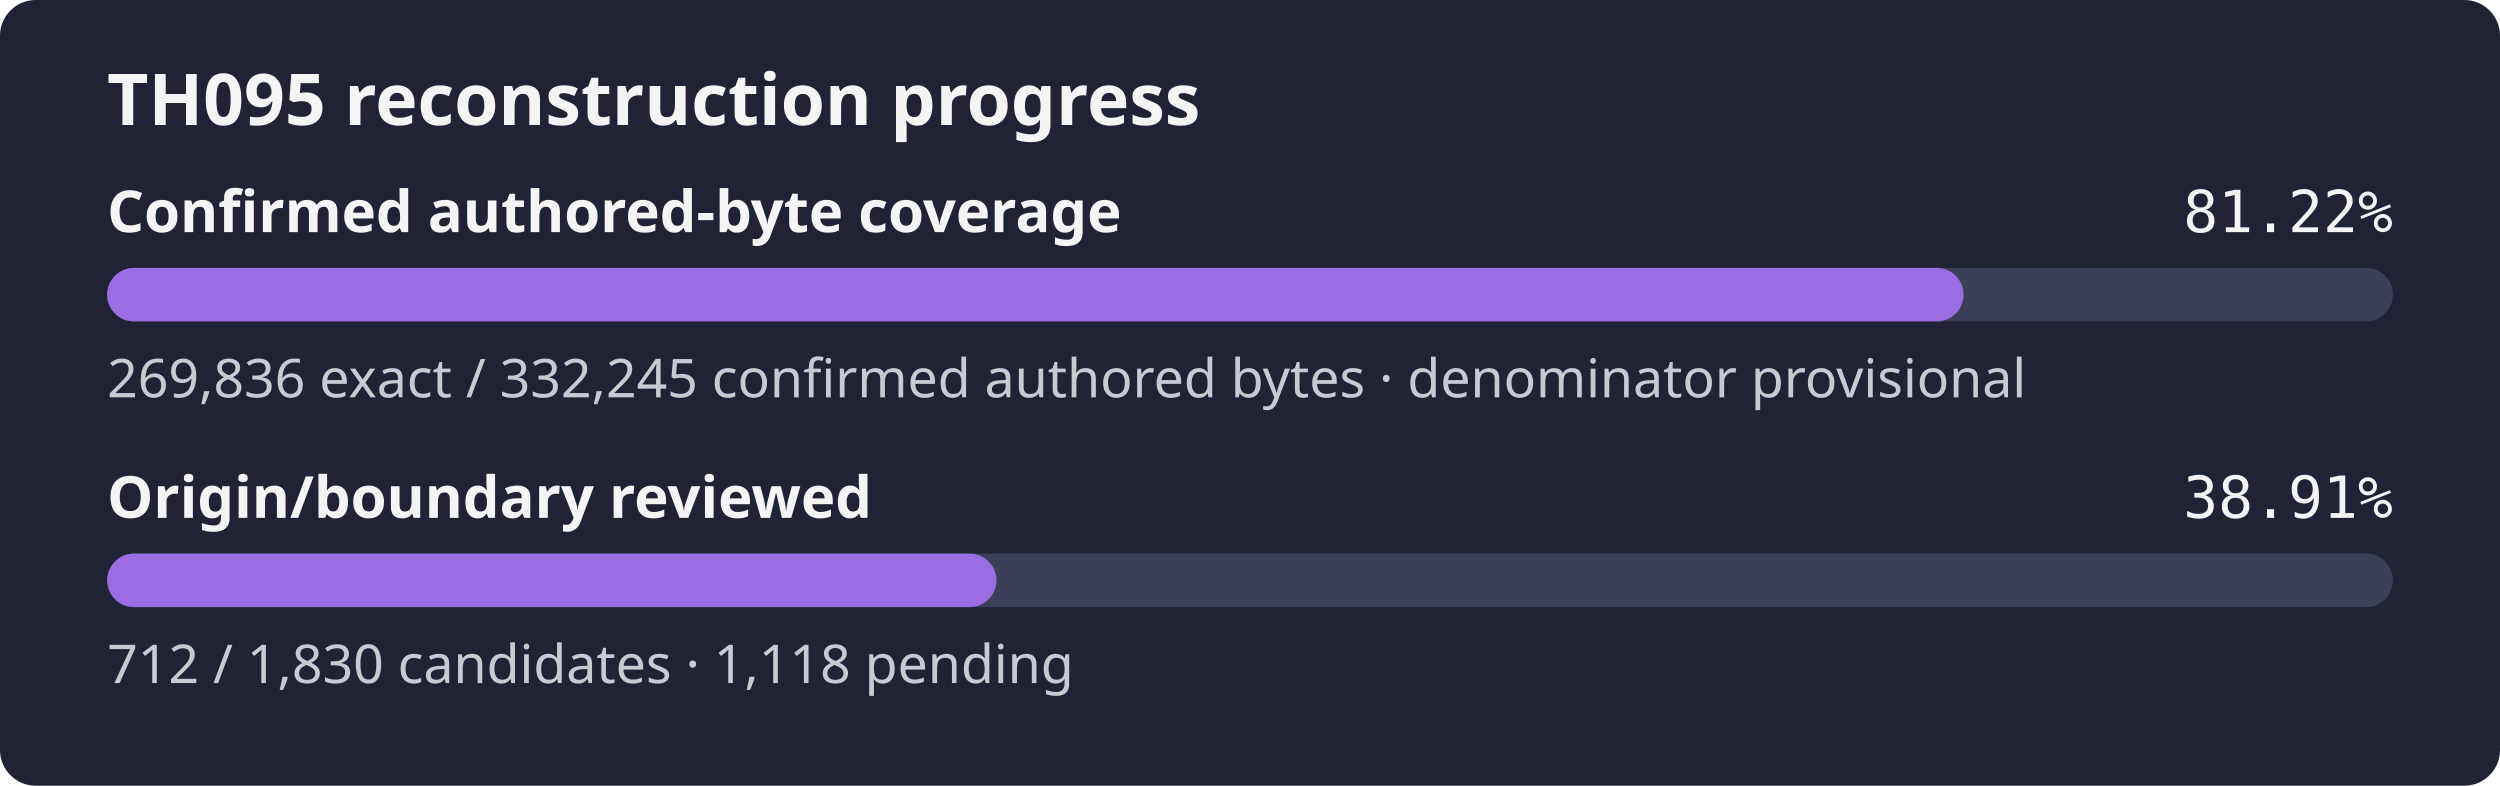
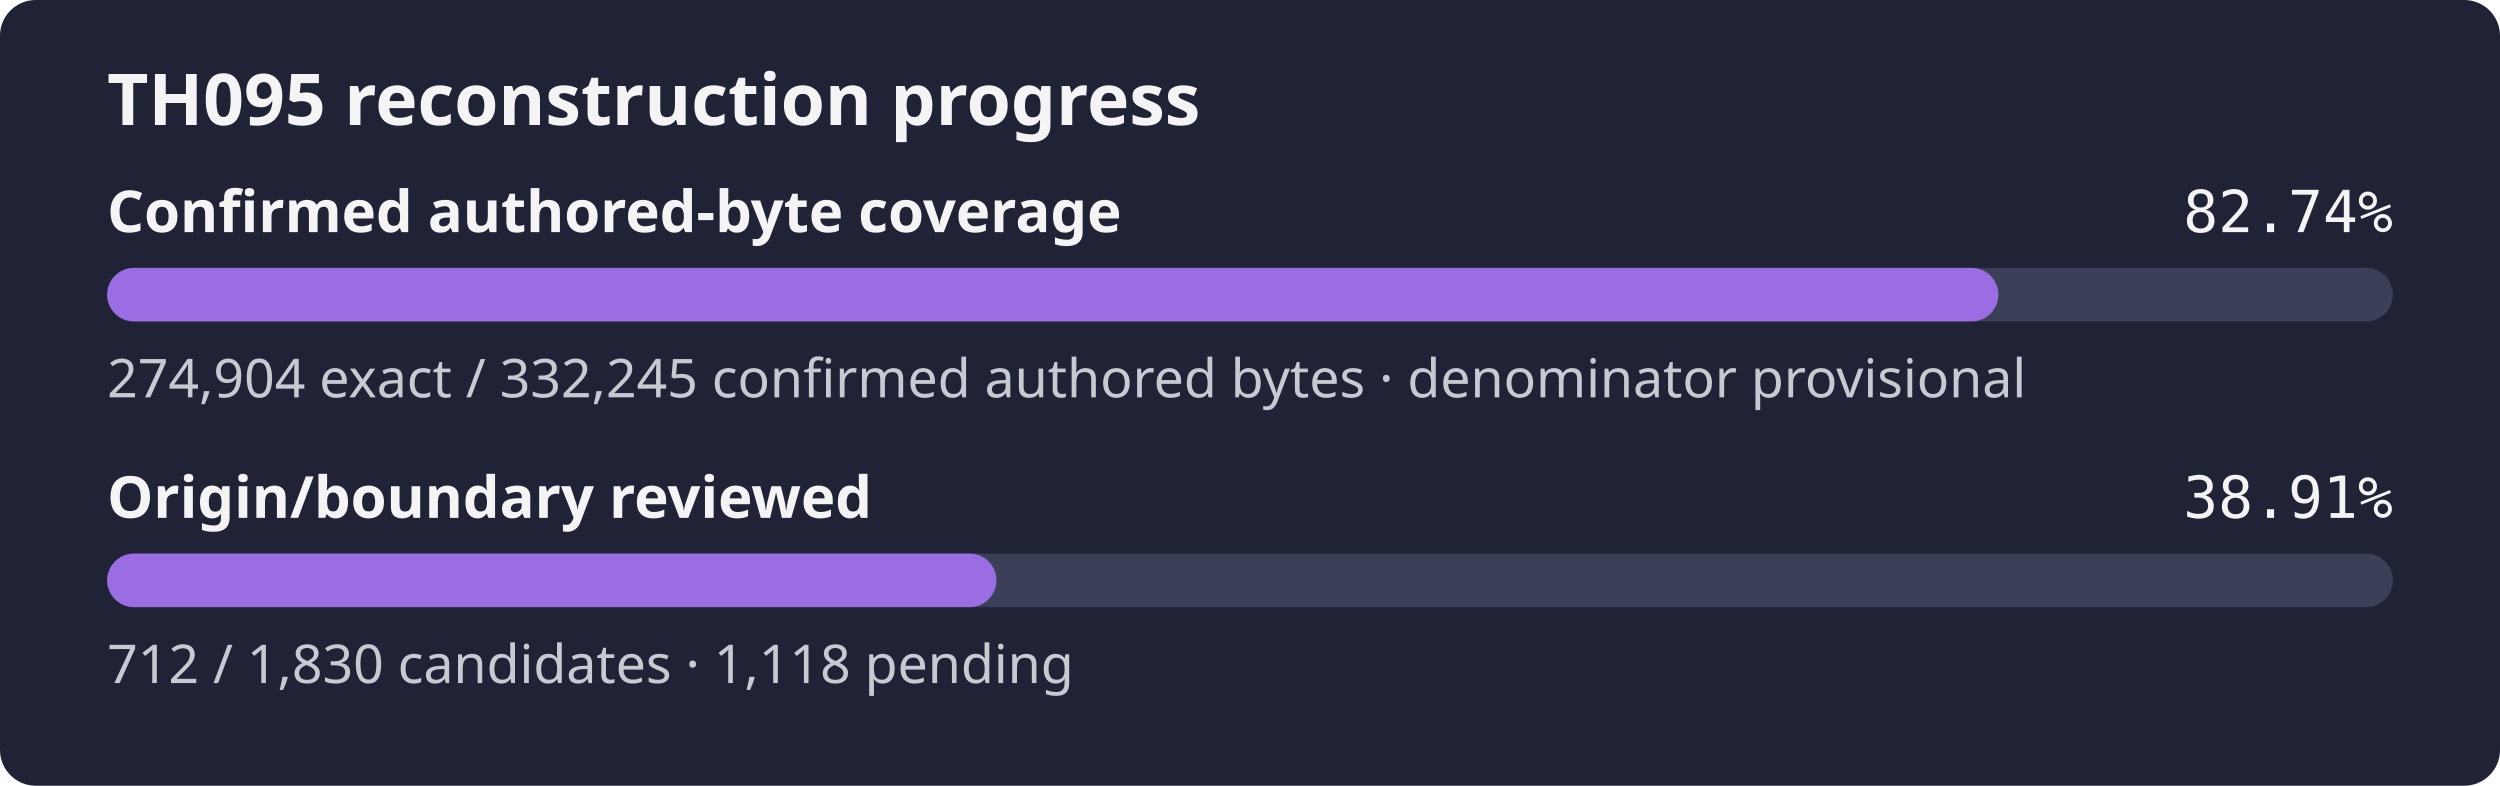
- <svg xmlns="http://www.w3.org/2000/svg" width="560" height="176" role="img" aria-label="TH095 reconstruction progress: 81.22% of the confirmed authored-byte set is exact, origin review 38.91%">
+ <svg xmlns="http://www.w3.org/2000/svg" width="560" height="176" role="img" aria-label="TH095 reconstruction progress: 82.74% of the confirmed authored-byte set is exact, origin review 38.91%">
  <rect width="560" height="176" rx="8" fill="#1f2335" />
  <text x="24" y="28" fill="#f4f4f5" font-family="sans-serif" font-size="16" font-weight="600">TH095 reconstruction progress</text>
  <text x="24" y="52" fill="#f4f4f5" font-family="sans-serif" font-size="13" font-weight="600">Confirmed authored-byte coverage</text>
-   <text x="536" y="52" fill="#f4f4f5" text-anchor="end" font-family="monospace" font-size="13">81.22%</text>
+   <text x="536" y="52" fill="#f4f4f5" text-anchor="end" font-family="monospace" font-size="13">82.74%</text>
  <rect x="24" y="60" width="512" height="12" rx="6" fill="#3b4058" />
-   <rect x="24" y="60" width="415.83" height="12" rx="6" fill="#9b6de3" />
-   <text x="24" y="89" fill="#c8cad2" font-family="sans-serif" font-size="12">269,836 exact / 332,245 confirmed authored bytes · denominator provisional</text>
+   <rect x="24" y="60" width="423.64" height="12" rx="6" fill="#9b6de3" />
+   <text x="24" y="89" fill="#c8cad2" font-family="sans-serif" font-size="12">274,904 exact / 332,245 confirmed authored bytes · denominator provisional</text>
  <text x="24" y="116" fill="#f4f4f5" font-family="sans-serif" font-size="13" font-weight="600">Origin/boundary reviewed</text>
  <text x="536" y="116" fill="#f4f4f5" text-anchor="end" font-family="monospace" font-size="13">38.91%</text>
  <rect x="24" y="124" width="512" height="12" rx="6" fill="#3b4058" />
  <rect x="24" y="124" width="199.20" height="12" rx="6" fill="#9b6de3" />
  <text x="24" y="153" fill="#c8cad2" font-family="sans-serif" font-size="12">712 / 1,830 candidates · 1,118 pending</text>
</svg>
